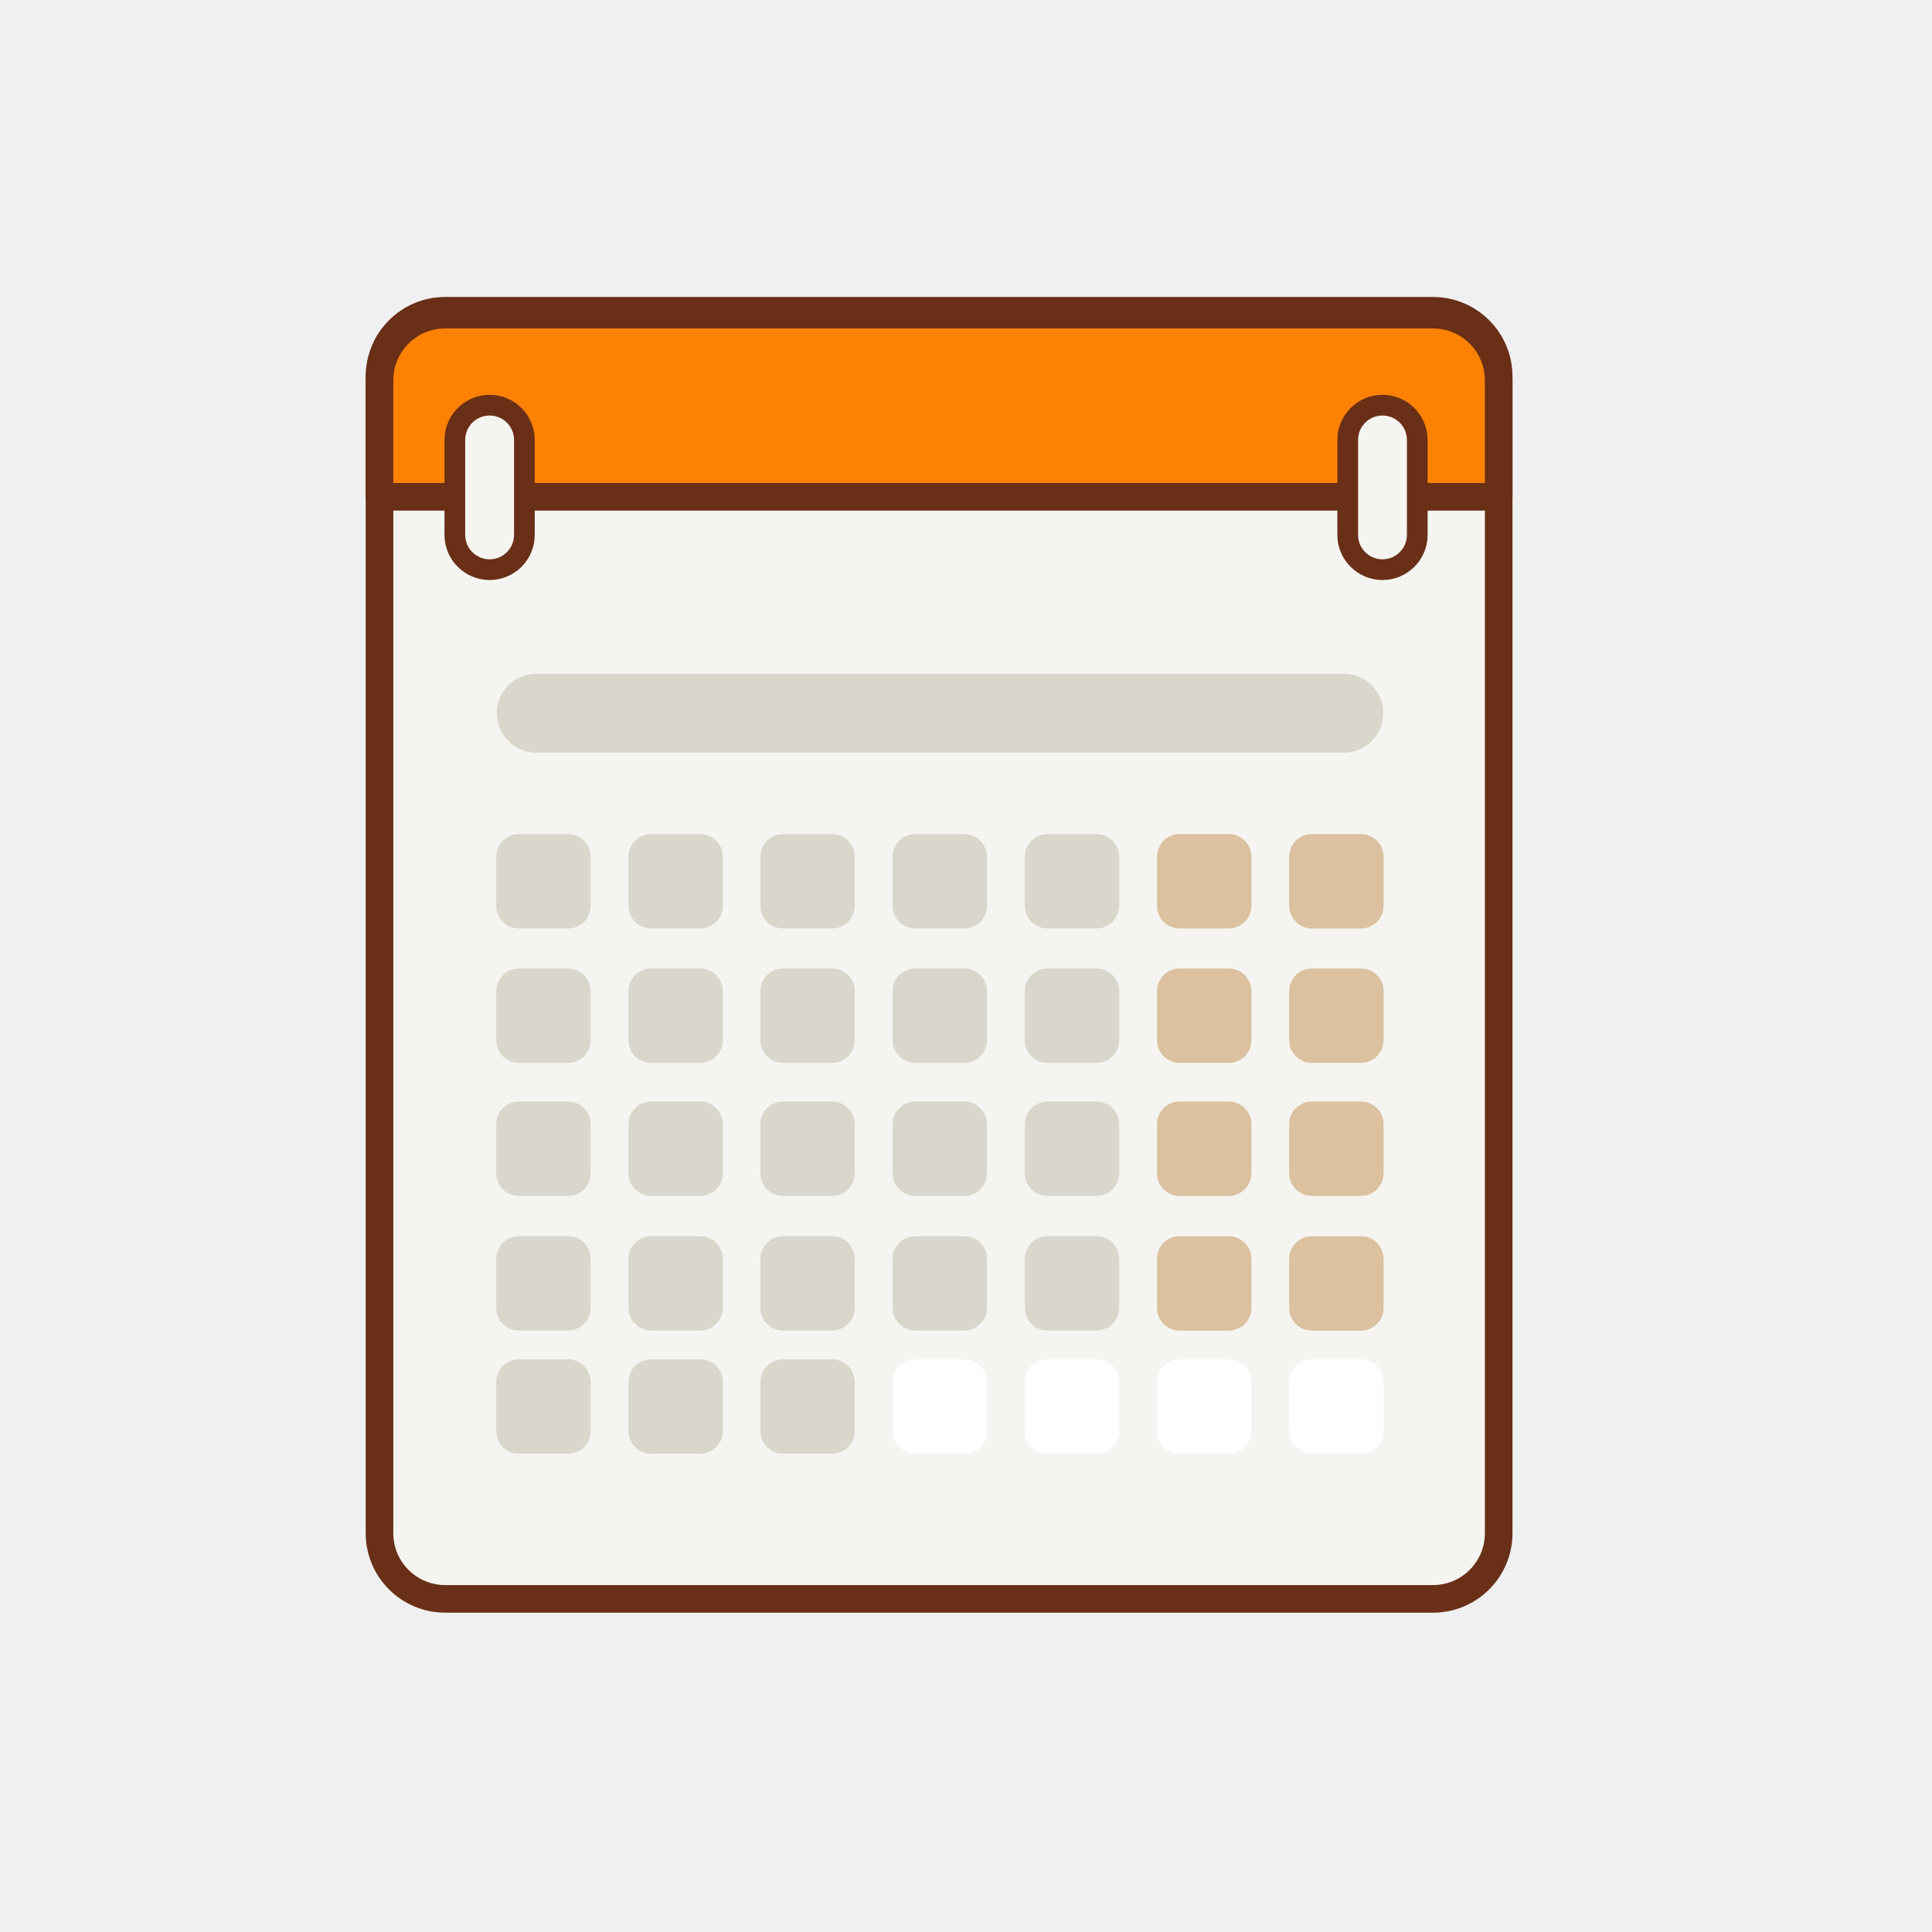
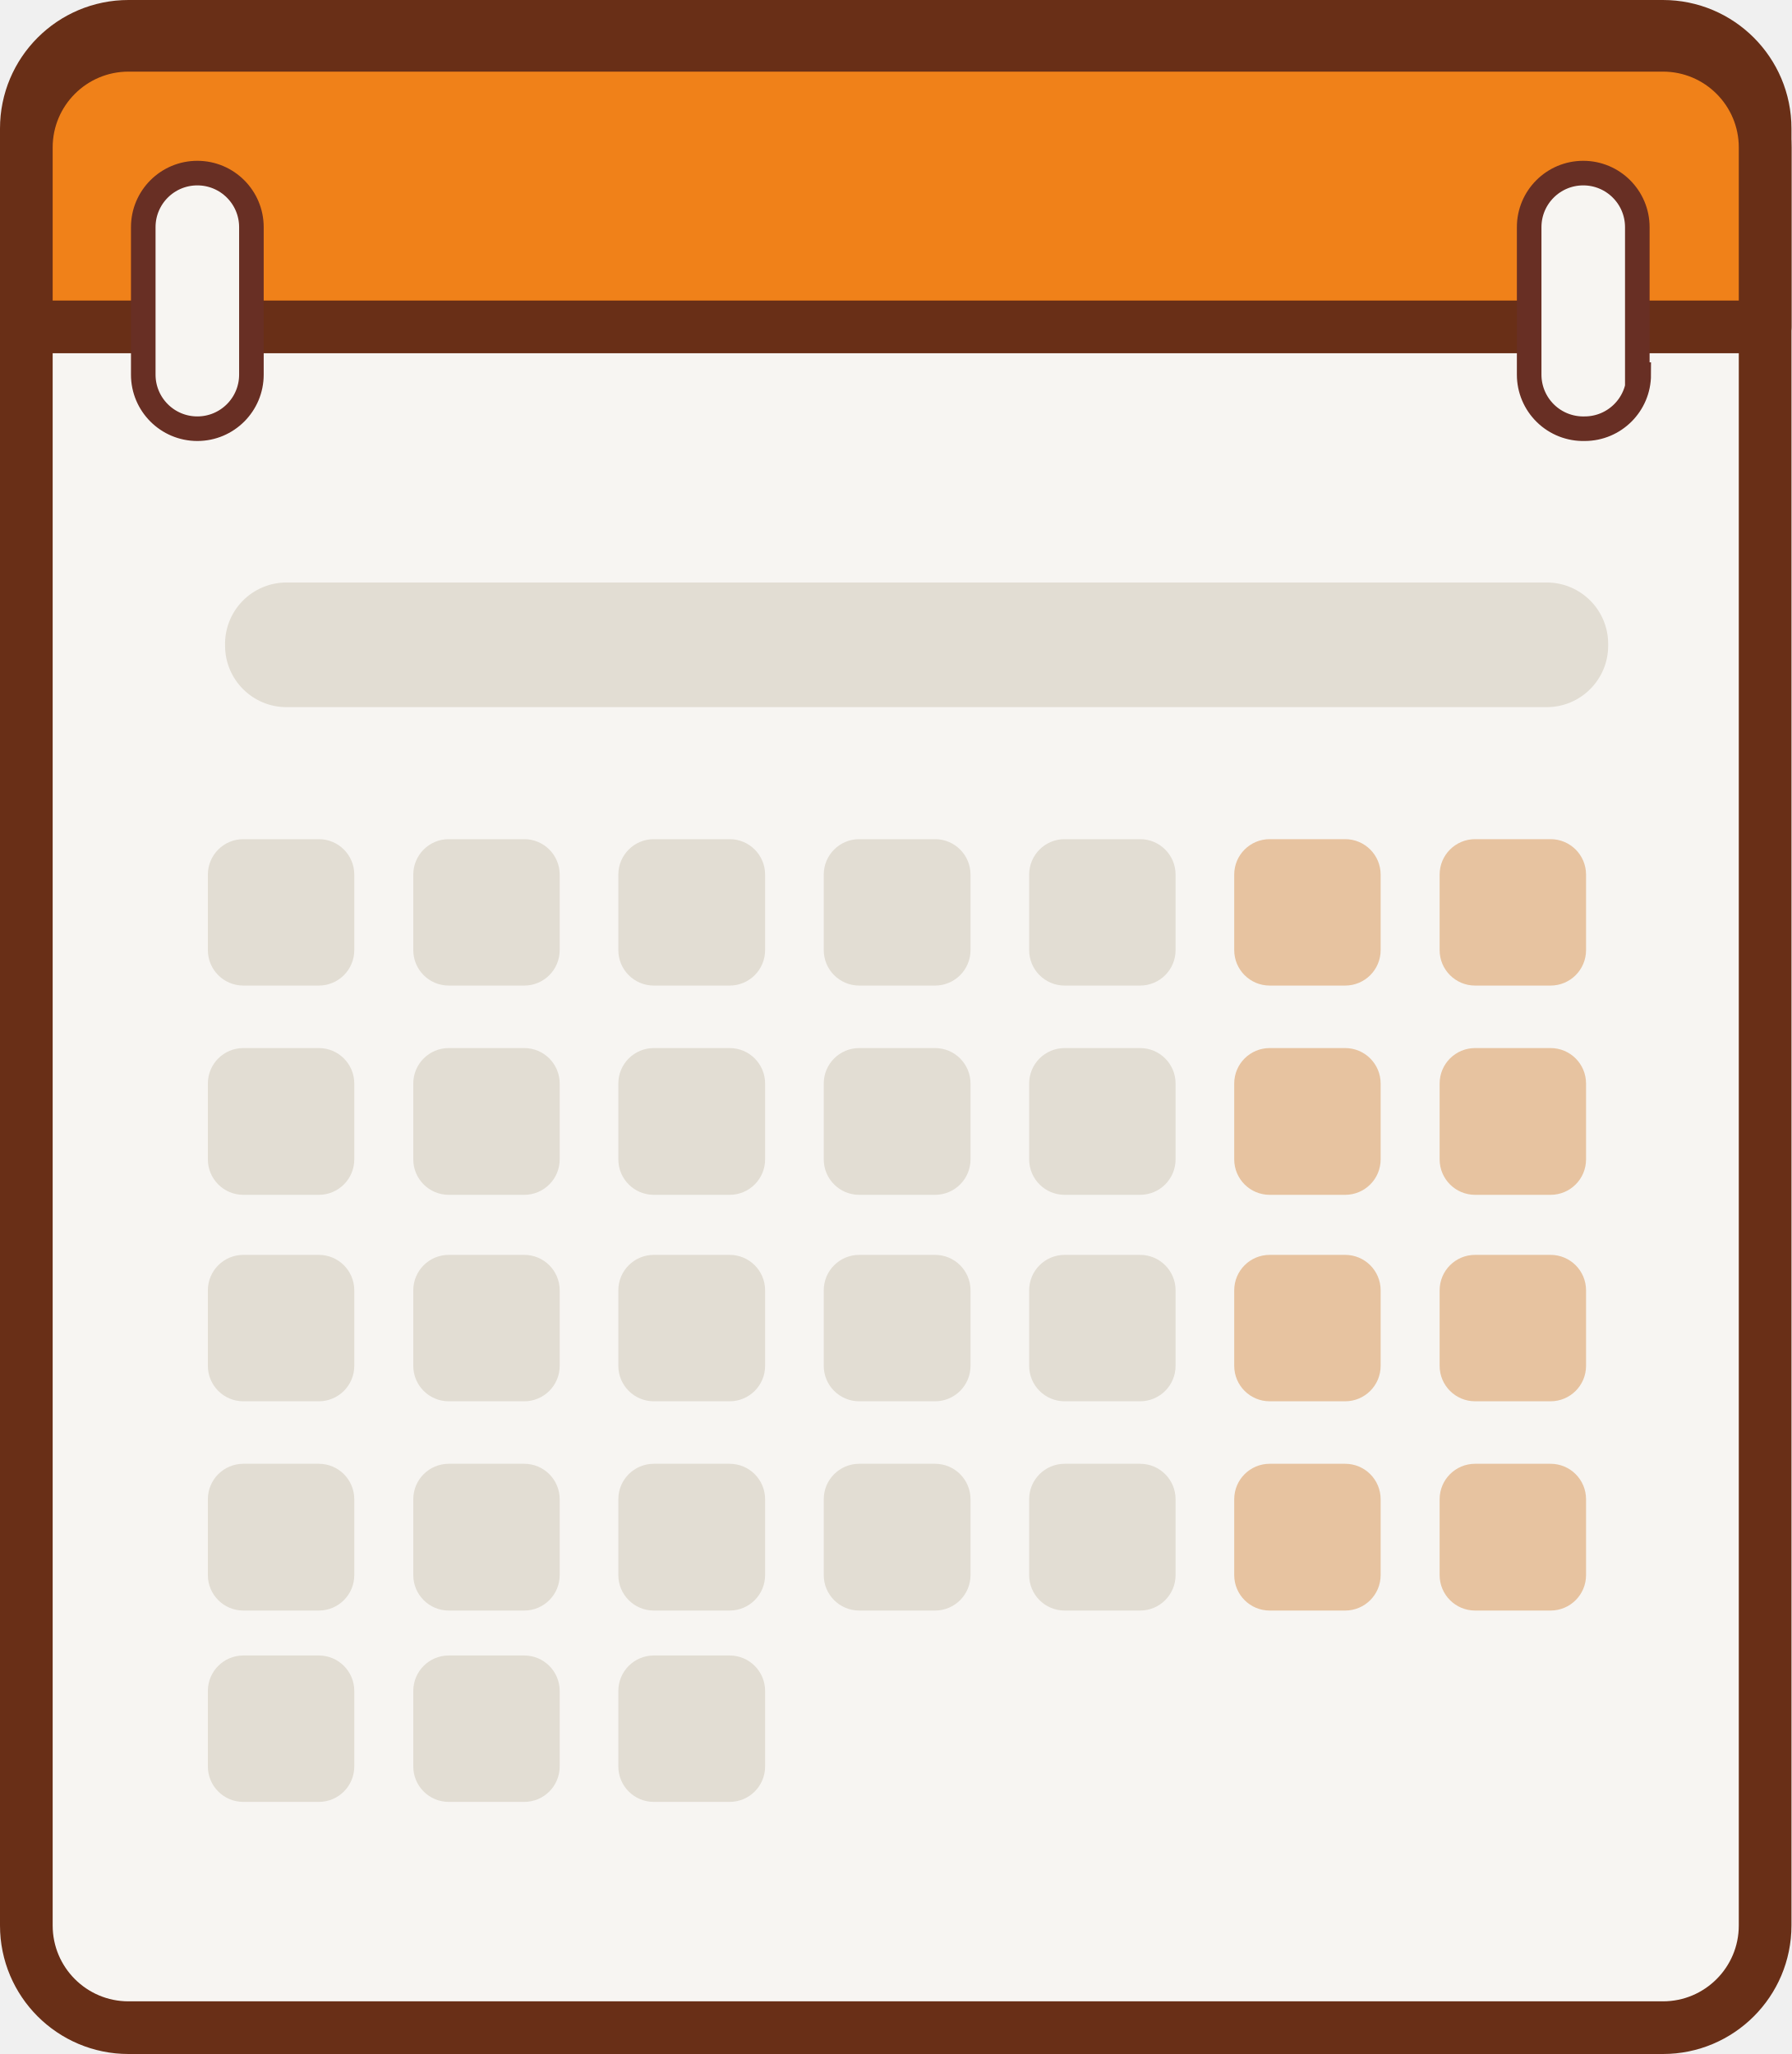
- <svg xmlns="http://www.w3.org/2000/svg" width="70" height="70" viewBox="0 0 70 70">
-   <g data-name="Слой 1">
-     <path fill="none" d="M0 0h70v70H0z" />
-     <rect x="13.75" y="11.26" width="40.55" height="46.67" rx="2.38" ry="2.38" fill="#f5f4f0" stroke="#692f17" stroke-miterlimit="10" />
-     <path d="M51.91 11.4H16.13a2.38 2.38 0 0 0-2.38 2.38V18H54.3v-4.22a2.38 2.38 0 0 0-2.39-2.38z" fill="#fd8204" stroke="#692f17" stroke-linejoin="round" />
-     <path d="M19 19.38a1.26 1.26 0 0 1-1.26 1.26 1.26 1.26 0 0 1-1.26-1.26v-3.44a1.26 1.26 0 0 1 1.26-1.26A1.26 1.26 0 0 1 19 15.94zM51.35 19.38a1.26 1.26 0 0 1-1.26 1.26 1.26 1.26 0 0 1-1.26-1.26v-3.44a1.26 1.26 0 0 1 1.26-1.26 1.26 1.26 0 0 1 1.26 1.26z" fill="#f5f4f0" stroke="#692f17" stroke-miterlimit="10" stroke-width=".75" />
-     <rect x="17.98" y="30.22" width="3.42" height="3.42" rx=".82" ry=".82" fill="#d9d6cc" />
-     <rect x="22.77" y="30.22" width="3.42" height="3.42" rx=".82" ry=".82" fill="#d9d6cc" />
-     <rect x="27.55" y="30.22" width="3.42" height="3.42" rx=".82" ry=".82" fill="#d9d6cc" />
-     <rect x="32.34" y="30.22" width="3.42" height="3.42" rx=".82" ry=".82" fill="#d9d6cc" />
-     <rect x="37.13" y="30.22" width="3.42" height="3.42" rx=".82" ry=".82" fill="#d9d6cc" />
-     <rect x="41.92" y="30.22" width="3.42" height="3.42" rx=".82" ry=".82" fill="#dbc19f" />
-     <rect x="46.71" y="30.22" width="3.42" height="3.42" rx=".82" ry=".82" fill="#dbc19f" />
-     <rect x="17.98" y="35.09" width="3.42" height="3.42" rx=".82" ry=".82" fill="#d9d6cc" />
-     <rect x="22.77" y="35.09" width="3.42" height="3.42" rx=".82" ry=".82" fill="#d9d6cc" />
-     <rect x="27.55" y="35.09" width="3.42" height="3.42" rx=".82" ry=".82" fill="#d9d6cc" />
-     <rect x="32.34" y="35.09" width="3.42" height="3.42" rx=".82" ry=".82" fill="#d9d6cc" />
-     <rect x="37.13" y="35.09" width="3.42" height="3.42" rx=".82" ry=".82" fill="#d9d6cc" />
-     <rect x="41.92" y="35.09" width="3.42" height="3.42" rx=".82" ry=".82" fill="#dbc19f" />
-     <rect x="46.71" y="35.09" width="3.42" height="3.42" rx=".82" ry=".82" fill="#dbc19f" />
-     <rect x="17.98" y="39.91" width="3.42" height="3.42" rx=".82" ry=".82" fill="#d9d6cc" />
-     <rect x="22.77" y="39.91" width="3.42" height="3.42" rx=".82" ry=".82" fill="#d9d6cc" />
-     <rect x="27.55" y="39.91" width="3.42" height="3.42" rx=".82" ry=".82" fill="#d9d6cc" />
-     <rect x="32.34" y="39.91" width="3.42" height="3.42" rx=".82" ry=".82" fill="#d9d6cc" />
-     <rect x="37.13" y="39.91" width="3.42" height="3.42" rx=".82" ry=".82" fill="#d9d6cc" />
-     <rect x="41.92" y="39.91" width="3.42" height="3.42" rx=".82" ry=".82" fill="#dbc19f" />
-     <rect x="46.71" y="39.91" width="3.42" height="3.42" rx=".82" ry=".82" fill="#dbc19f" />
-     <rect x="17.98" y="44.79" width="3.42" height="3.42" rx=".82" ry=".82" fill="#d9d6cc" />
-     <rect x="22.77" y="44.79" width="3.42" height="3.42" rx=".82" ry=".82" fill="#d9d6cc" />
-     <rect x="27.55" y="44.79" width="3.42" height="3.42" rx=".82" ry=".82" fill="#d9d6cc" />
-     <rect x="32.34" y="44.79" width="3.42" height="3.42" rx=".82" ry=".82" fill="#d9d6cc" />
-     <rect x="37.13" y="44.79" width="3.42" height="3.42" rx=".82" ry=".82" fill="#d9d6cc" />
-     <rect x="41.92" y="44.79" width="3.42" height="3.42" rx=".82" ry=".82" fill="#dbc19f" />
-     <rect x="46.71" y="44.79" width="3.42" height="3.42" rx=".82" ry=".82" fill="#dbc19f" />
-     <rect x="17.98" y="49.25" width="3.42" height="3.42" rx=".82" ry=".82" fill="#d9d6cc" />
-     <rect x="22.77" y="49.25" width="3.42" height="3.42" rx=".82" ry=".82" fill="#d9d6cc" />
-     <rect x="27.55" y="49.25" width="3.42" height="3.42" rx=".82" ry=".82" fill="#d9d6cc" />
-     <rect x="32.34" y="49.25" width="3.42" height="3.42" rx=".82" ry=".82" fill="#fff" />
-     <rect x="37.13" y="49.25" width="3.42" height="3.42" rx=".82" ry=".82" fill="#fff" />
-     <rect x="41.92" y="49.25" width="3.42" height="3.42" rx=".82" ry=".82" fill="#fff" />
-     <rect x="46.71" y="49.25" width="3.42" height="3.42" rx=".82" ry=".82" fill="#fff" />
-     <path d="M50.12 25.84a1.43 1.43 0 0 1-1.43 1.43H19.41A1.43 1.43 0 0 1 18 25.84a1.43 1.43 0 0 1 1.43-1.43h29.26a1.43 1.43 0 0 1 1.43 1.43z" fill="#d9d6cc" />
-   </g>
+ <svg xmlns="http://www.w3.org/2000/svg" width="51.02" height="58.5" viewBox="0 0 51.02 58.5">
+   <rect x=".75" y=".75" width="49.52" height="57" rx="2.91" ry="2.91" fill="#f7f5f2" stroke="#692f17" stroke-miterlimit="10" stroke-width="1.5" />
+   <path d="M47.36 1.29H3.66A2.91 2.91 0 0 0 .75 4.2v5.11h49.52V4.2a2.91 2.91 0 0 0-2.91-2.91z" fill="#f08119" stroke="#692f17" stroke-linejoin="round" stroke-width="1.5" />
+   <path d="M7.16 10.67a1.54 1.54 0 0 1-1.54 1.54 1.54 1.54 0 0 1-1.54-1.54v-4.2a1.54 1.54 0 0 1 1.54-1.54 1.54 1.54 0 0 1 1.54 1.54v4.2zM46.67 10.67a1.54 1.54 0 0 1-1.54 1.54 1.54 1.54 0 0 1-1.58-1.54v-4.2a1.54 1.54 0 0 1 1.54-1.54 1.54 1.54 0 0 1 1.54 1.54v4.2z" fill="#f7f5f2" stroke="#682f24" stroke-miterlimit="10" stroke-width=".7" />
+   <rect x="5.92" y="23.9" width="4.17" height="4.17" rx="1.01" ry="1.01" fill="#e2ddd3" />
+   <rect x="11.77" y="23.9" width="4.17" height="4.17" rx="1.01" ry="1.01" fill="#e2ddd3" />
+   <rect x="17.61" y="23.9" width="4.18" height="4.17" rx="1.01" ry="1.01" fill="#e2ddd3" />
+   <rect x="23.46" y="23.9" width="4.18" height="4.17" rx="1.01" ry="1.01" fill="#e2ddd3" />
+   <rect x="29.31" y="23.9" width="4.17" height="4.17" rx="1.01" ry="1.01" fill="#e2ddd3" />
+   <rect x="35.15" y="23.9" width="4.17" height="4.17" rx="1.01" ry="1.01" fill="#e7c3a0" />
+   <rect x="41" y="23.9" width="4.17" height="4.17" rx="1.01" ry="1.01" fill="#e7c3a0" />
+   <rect x="5.92" y="29.85" width="4.17" height="4.18" rx="1.01" ry="1.01" fill="#e2ddd3" />
+   <rect x="11.77" y="29.85" width="4.17" height="4.18" rx="1.01" ry="1.01" fill="#e2ddd3" />
+   <rect x="17.61" y="29.85" width="4.18" height="4.18" rx="1.01" ry="1.01" fill="#e2ddd3" />
+   <rect x="23.46" y="29.85" width="4.18" height="4.18" rx="1.01" ry="1.01" fill="#e2ddd3" />
+   <rect x="29.31" y="29.85" width="4.17" height="4.18" rx="1.01" ry="1.01" fill="#e2ddd3" />
+   <rect x="35.15" y="29.85" width="4.17" height="4.18" rx="1.01" ry="1.01" fill="#e7c3a0" />
+   <rect x="41" y="29.85" width="4.17" height="4.18" rx="1.01" ry="1.01" fill="#e7c3a0" />
+   <rect x="5.92" y="35.74" width="4.17" height="4.17" rx="1.01" ry="1.01" fill="#e2ddd3" />
+   <rect x="11.77" y="35.74" width="4.17" height="4.17" rx="1.01" ry="1.01" fill="#e2ddd3" />
+   <rect x="17.61" y="35.74" width="4.18" height="4.17" rx="1.01" ry="1.01" fill="#e2ddd3" />
+   <rect x="23.46" y="35.74" width="4.18" height="4.17" rx="1.01" ry="1.01" fill="#e2ddd3" />
+   <rect x="29.31" y="35.74" width="4.17" height="4.17" rx="1.01" ry="1.01" fill="#e2ddd3" />
+   <rect x="35.15" y="35.74" width="4.17" height="4.17" rx="1.01" ry="1.01" fill="#e7c3a0" />
+   <rect x="41" y="35.74" width="4.17" height="4.17" rx="1.01" ry="1.01" fill="#e7c3a0" />
+   <rect x="5.92" y="41.69" width="4.17" height="4.18" rx="1.01" ry="1.01" fill="#e2ddd3" />
+   <rect x="11.77" y="41.69" width="4.17" height="4.18" rx="1.01" ry="1.01" fill="#e2ddd3" />
+   <rect x="17.61" y="41.69" width="4.18" height="4.18" rx="1.01" ry="1.01" fill="#e2ddd3" />
+   <rect x="23.46" y="41.69" width="4.18" height="4.18" rx="1.01" ry="1.01" fill="#e2ddd3" />
+   <rect x="29.31" y="41.69" width="4.17" height="4.18" rx="1.01" ry="1.01" fill="#e2ddd3" />
+   <rect x="35.15" y="41.69" width="4.17" height="4.18" rx="1.01" ry="1.01" fill="#e7c3a0" />
+   <rect x="41" y="41.69" width="4.17" height="4.18" rx="1.01" ry="1.01" fill="#e7c3a0" />
+   <rect x="5.92" y="47.15" width="4.17" height="4.17" rx="1.01" ry="1.01" fill="#e2ddd3" />
+   <rect x="11.77" y="47.15" width="4.17" height="4.17" rx="1.01" ry="1.01" fill="#e2ddd3" />
+   <rect x="17.61" y="47.15" width="4.18" height="4.17" rx="1.01" ry="1.01" fill="#e2ddd3" />
+   <path d="M45.8 18.39a1.75 1.75 0 0 1-1.75 1.75H8.16a1.75 1.75 0 0 1-1.75-1.75 1.75 1.75 0 0 1 1.75-1.8h35.89a1.75 1.75 0 0 1 1.75 1.75z" fill="#e2ddd3" />
</svg>
